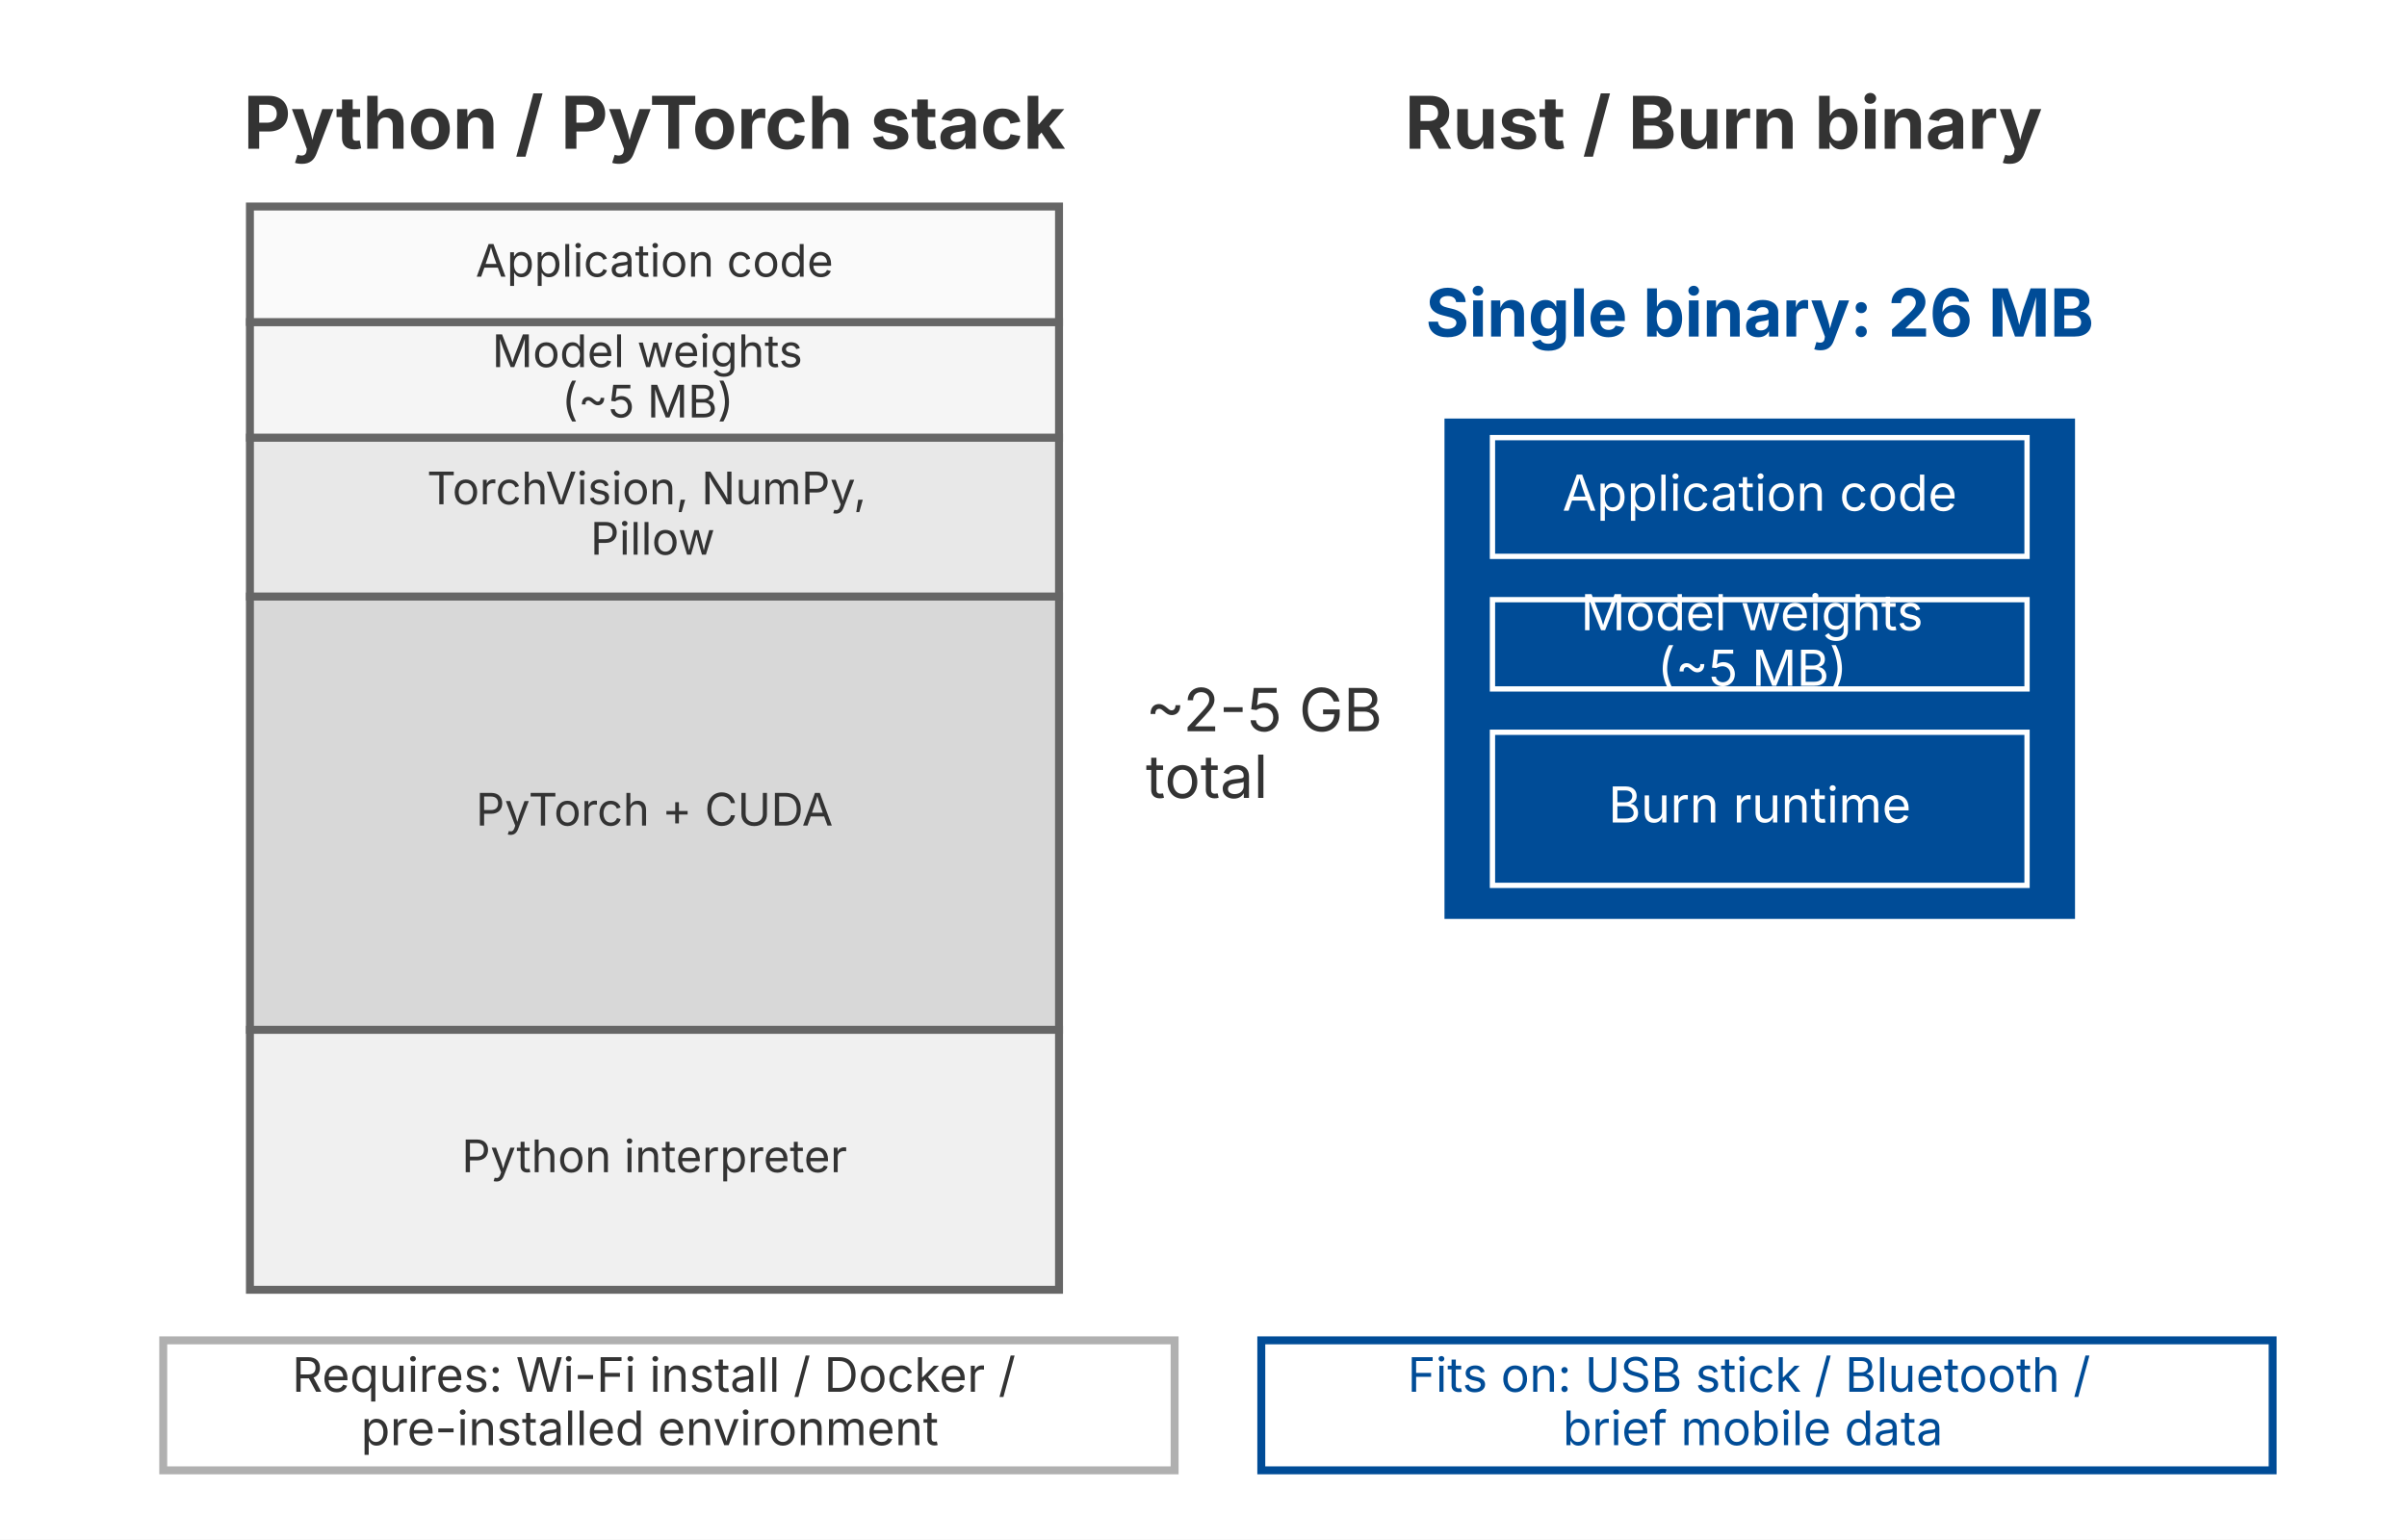
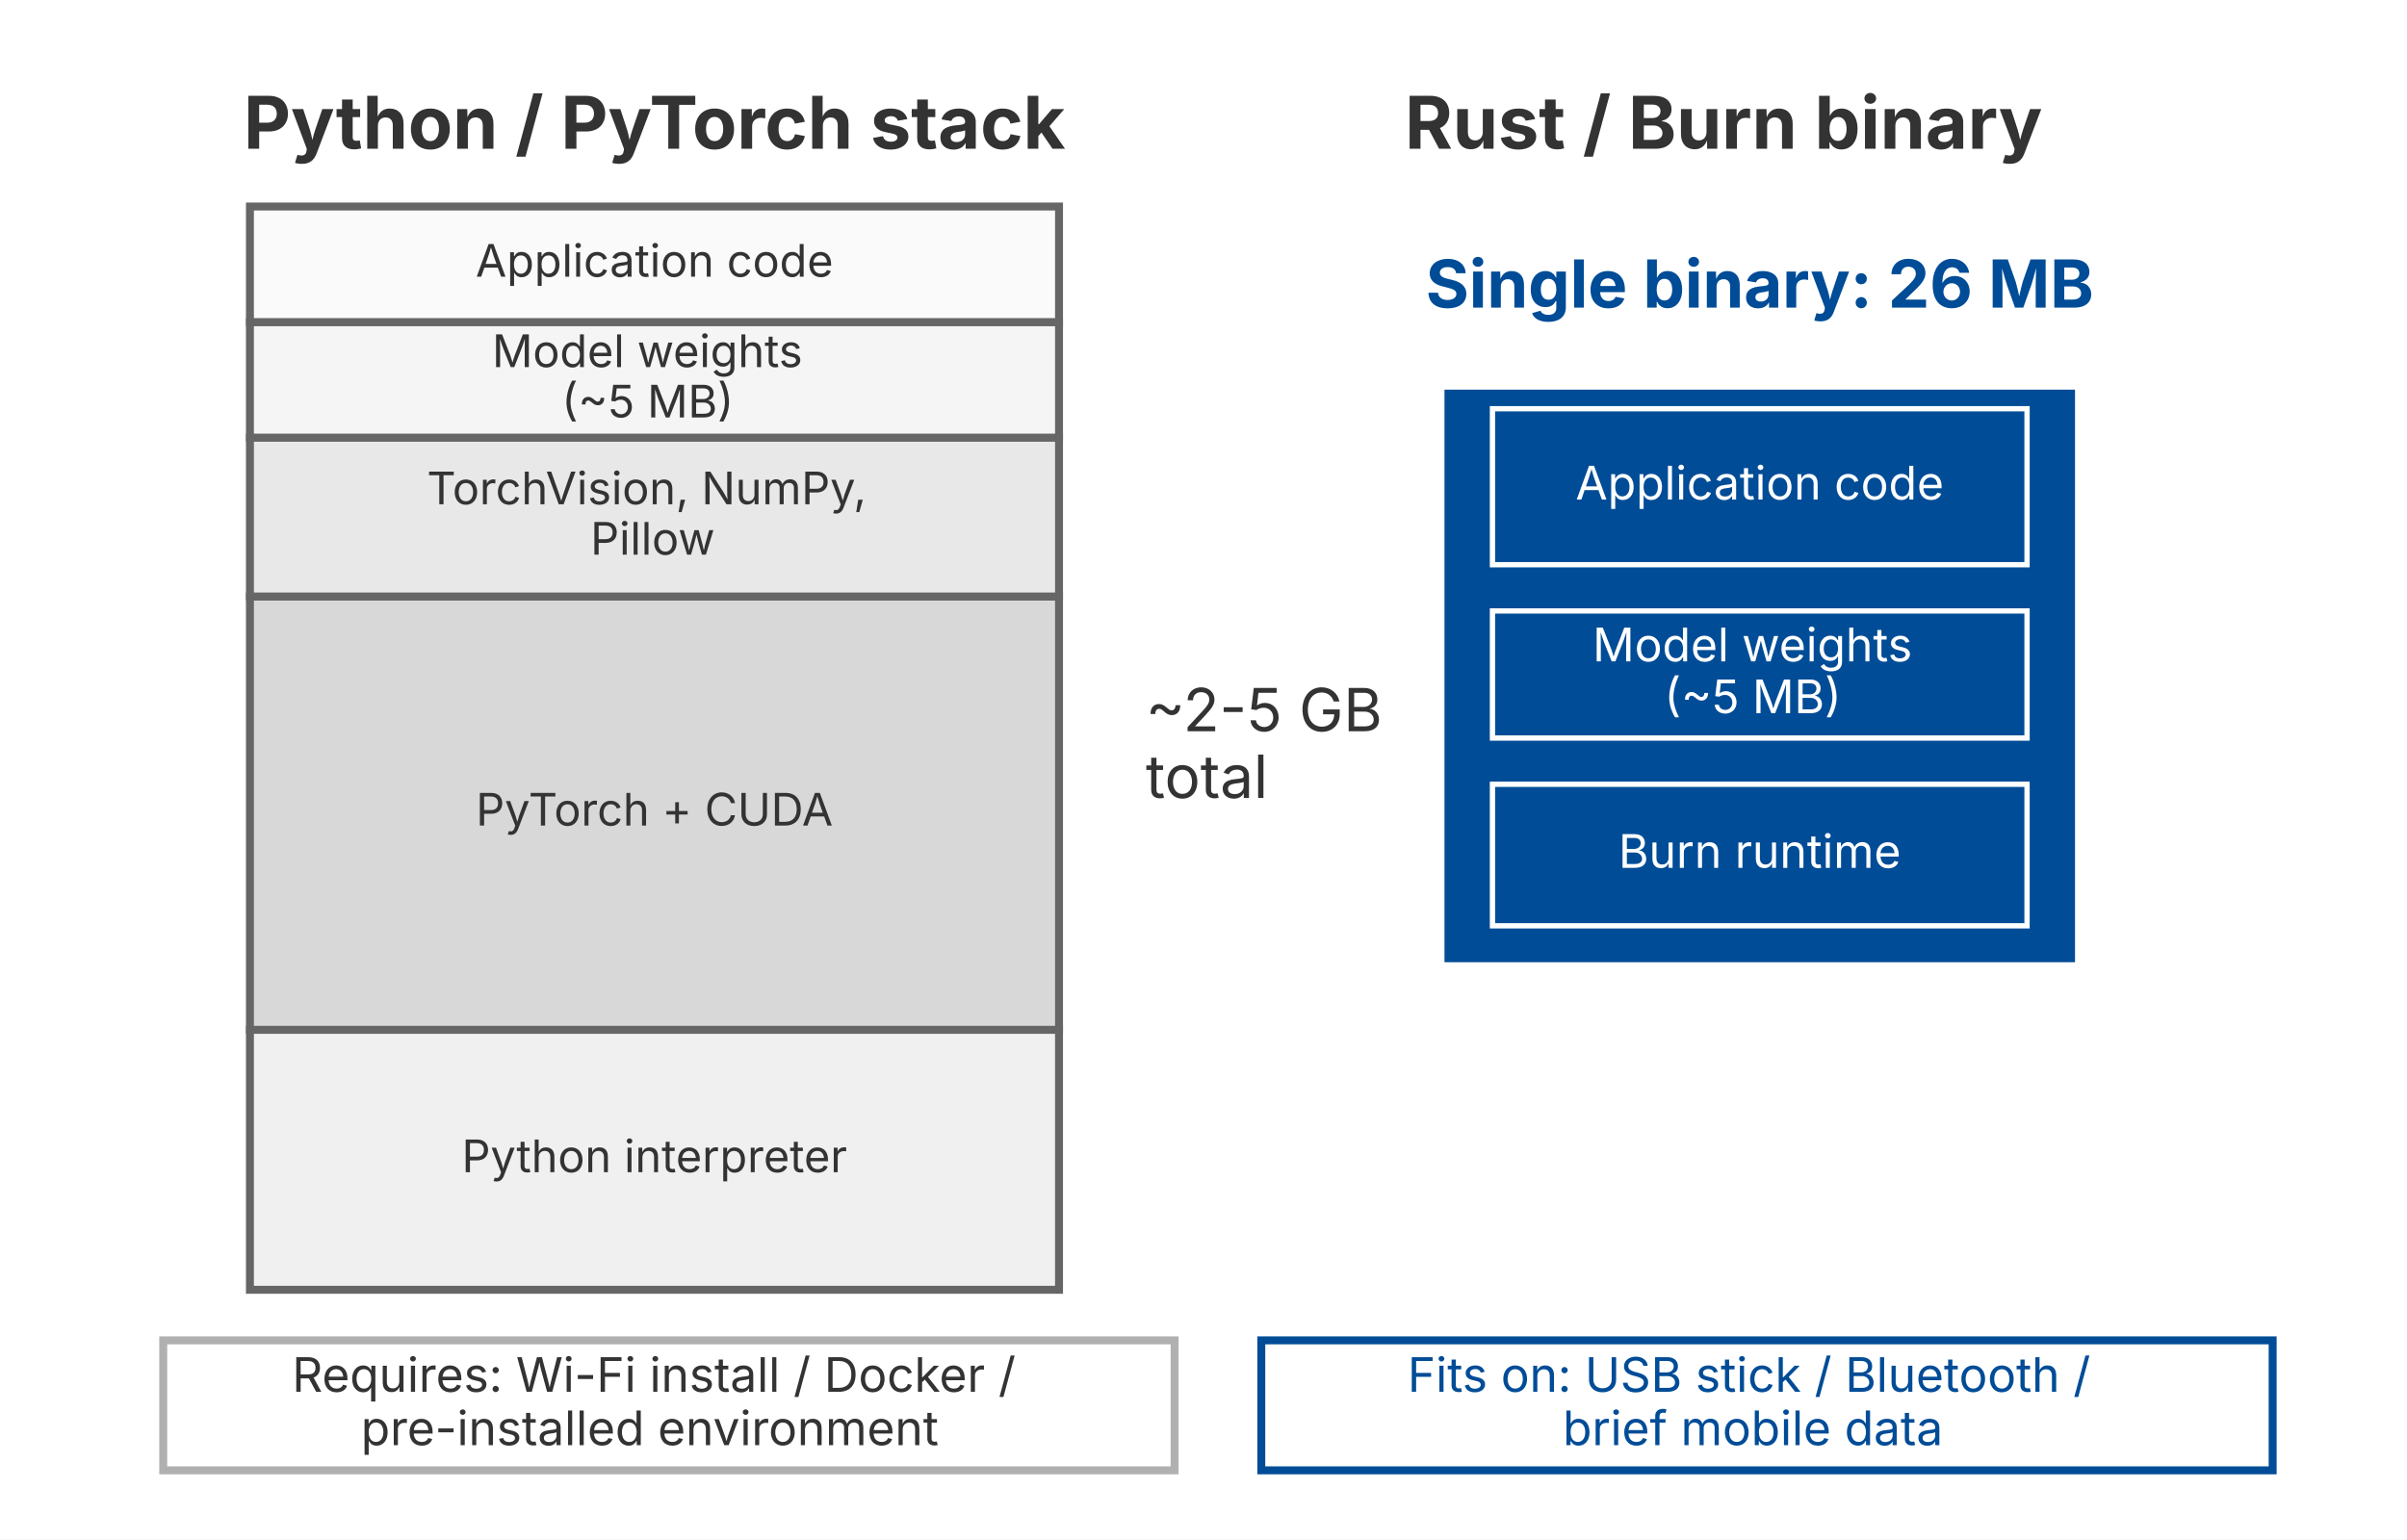
<svg xmlns="http://www.w3.org/2000/svg" width="363.628pt" height="232.668pt" viewBox="0 0 363.628 232.668" version="1.1">
  <defs>
    <style type="text/css">*{stroke-linejoin: round; stroke-linecap: butt}</style>
  </defs>
  <g id="figure_1">
    <g id="patch_1">
      <path d="M 0 232.668  L 363.628 232.668  L 363.628 0  L 0 0  z " style="fill: #ffffff" />
    </g>
    <g id="axes_1">
      <g id="patch_2">
-         <path d="M 37.757 194.91  L 159.987 194.91  L 159.987 155.622  L 37.757 155.622  z " clip-path="url(#p188a5d19d0)" style="fill: #f0f0f0; stroke: #666666; stroke-width: 1.2; stroke-linejoin: miter" />
+         <path d="M 37.757 194.91  L 159.987 194.91  L 159.987 155.622  L 37.757 155.622  z " clip-path="url(#p550e27f77e)" style="fill: #f0f0f0; stroke: #666666; stroke-width: 1.2; stroke-linejoin: miter" />
      </g>
      <g id="patch_3">
-         <path d="M 37.757 155.622  L 159.987 155.622  L 159.987 90.142  L 37.757 90.142  z " clip-path="url(#p188a5d19d0)" style="fill: #d8d8d8; stroke: #666666; stroke-width: 1.2; stroke-linejoin: miter" />
+         <path d="M 37.757 155.622  L 159.987 155.622  L 159.987 90.142  L 37.757 90.142  z " clip-path="url(#p550e27f77e)" style="fill: #d8d8d8; stroke: #666666; stroke-width: 1.2; stroke-linejoin: miter" />
      </g>
      <g id="patch_4">
-         <path d="M 37.757 90.142  L 159.987 90.142  L 159.987 66.132  L 37.757 66.132  z " clip-path="url(#p188a5d19d0)" style="fill: #e8e8e8; stroke: #666666; stroke-width: 1.2; stroke-linejoin: miter" />
+         <path d="M 37.757 90.142  L 159.987 90.142  L 159.987 66.132  L 37.757 66.132  z " clip-path="url(#p550e27f77e)" style="fill: #e8e8e8; stroke: #666666; stroke-width: 1.2; stroke-linejoin: miter" />
      </g>
      <g id="patch_5">
-         <path d="M 37.757 66.132  L 159.987 66.132  L 159.987 48.671  L 37.757 48.671  z " clip-path="url(#p188a5d19d0)" style="fill: #f5f5f5; stroke: #666666; stroke-width: 1.2; stroke-linejoin: miter" />
+         <path d="M 37.757 66.132  L 159.987 66.132  L 159.987 48.671  L 37.757 48.671  z " clip-path="url(#p550e27f77e)" style="fill: #f5f5f5; stroke: #666666; stroke-width: 1.2; stroke-linejoin: miter" />
      </g>
      <g id="patch_6">
-         <path d="M 37.757 48.671  L 159.987 48.671  L 159.987 31.209  L 37.757 31.209  z " clip-path="url(#p188a5d19d0)" style="fill: #fafafa; stroke: #666666; stroke-width: 1.2; stroke-linejoin: miter" />
+         <path d="M 37.757 48.671  L 159.987 48.671  L 159.987 31.209  L 37.757 31.209  z " clip-path="url(#p550e27f77e)" style="fill: #fafafa; stroke: #666666; stroke-width: 1.2; stroke-linejoin: miter" />
      </g>
      <g id="patch_7">
-         <path d="M 218.92 138.161  L 312.775 138.161  L 312.775 63.95  L 218.92 63.95  z " clip-path="url(#p188a5d19d0)" style="fill: #004c97; stroke: #004c97; stroke-width: 1.4; stroke-linejoin: miter" />
+         <path d="M 218.92 144.709  L 312.775 144.709  L 312.775 59.584  L 218.92 59.584  z " clip-path="url(#p550e27f77e)" style="fill: #004c97; stroke: #004c97; stroke-width: 1.4; stroke-linejoin: miter" />
      </g>
      <g id="patch_8">
-         <path d="M 225.468 133.795  L 306.227 133.795  L 306.227 110.659  L 225.468 110.659  z " clip-path="url(#p188a5d19d0)" style="fill: #004c97; stroke: #ffffff; stroke-width: 0.8; stroke-linejoin: miter" />
+         <path d="M 225.468 139.907  L 306.227 139.907  L 306.227 118.517  L 225.468 118.517  z " clip-path="url(#p550e27f77e)" style="fill: #004c97; stroke: #ffffff; stroke-width: 0.8; stroke-linejoin: miter" />
      </g>
      <g id="patch_9">
-         <path d="M 225.468 104.111  L 306.227 104.111  L 306.227 90.622  L 225.468 90.622  z " clip-path="url(#p188a5d19d0)" style="fill: #004c97; stroke: #ffffff; stroke-width: 0.8; stroke-linejoin: miter" />
+         <path d="M 225.468 111.532  L 306.227 111.532  L 306.227 92.324  L 225.468 92.324  z " clip-path="url(#p550e27f77e)" style="fill: #004c97; stroke: #ffffff; stroke-width: 0.8; stroke-linejoin: miter" />
      </g>
      <g id="patch_10">
-         <path d="M 225.468 84.074  L 306.227 84.074  L 306.227 66.132  L 225.468 66.132  z " clip-path="url(#p188a5d19d0)" style="fill: #004c97; stroke: #ffffff; stroke-width: 0.8; stroke-linejoin: miter" />
+         <path d="M 225.468 85.34  L 306.227 85.34  L 306.227 61.767  L 225.468 61.767  z " clip-path="url(#p550e27f77e)" style="fill: #004c97; stroke: #ffffff; stroke-width: 0.8; stroke-linejoin: miter" />
      </g>
      <g id="patch_11">
-         <path d="M 24.661 222.194  L 177.449 222.194  L 177.449 202.55  L 24.661 202.55  z " clip-path="url(#p188a5d19d0)" style="fill: #ffffff; stroke: #b0b0b0; stroke-width: 1.2; stroke-linejoin: miter" />
+         <path d="M 24.661 222.194  L 177.449 222.194  L 177.449 202.55  L 24.661 202.55  z " clip-path="url(#p550e27f77e)" style="fill: #ffffff; stroke: #b0b0b0; stroke-width: 1.2; stroke-linejoin: miter" />
      </g>
      <g id="patch_12">
-         <path d="M 190.545 222.194  L 343.332 222.194  L 343.332 202.55  L 190.545 202.55  z " clip-path="url(#p188a5d19d0)" style="fill: #ffffff; stroke: #004c97; stroke-width: 1.2; stroke-linejoin: miter" />
+         <path d="M 190.545 222.194  L 343.332 222.194  L 343.332 202.55  L 190.545 202.55  z " clip-path="url(#p550e27f77e)" style="fill: #ffffff; stroke: #004c97; stroke-width: 1.2; stroke-linejoin: miter" />
      </g>
      <g id="text_1">
        <text style="font-weight: 700; font-size: 11px; font-family: 'Inter', 'Helvetica', 'Arial', 'DejaVu Sans', sans-serif; text-anchor: middle; fill: #333333" x="98.872" y="22.479" transform="rotate(-0 98.87244 22.47874)">Python / PyTorch stack</text>
      </g>
      <g id="text_2">
        <text style="font-weight: 700; font-size: 11px; font-family: 'Inter', 'Helvetica', 'Arial', 'DejaVu Sans', sans-serif; text-anchor: middle; fill: #333333" x="260.391" y="22.479" transform="rotate(-0 260.3906 22.47874)">Rust / Burn binary</text>
      </g>
      <g id="text_3">
        <text style="font-size: 6.8px; font-family: 'Inter', 'Helvetica', 'Arial', 'DejaVu Sans', sans-serif; text-anchor: middle; fill: #333333" x="98.872" y="177.143" transform="rotate(-0 98.87244 177.1425)">Python interpreter</text>
      </g>
      <g id="text_4">
        <text style="font-size: 6.8px; font-family: 'Inter', 'Helvetica', 'Arial', 'DejaVu Sans', sans-serif; text-anchor: middle; fill: #333333" x="98.872" y="124.758" transform="rotate(-0 98.87244 124.7583)">PyTorch + CUDA</text>
      </g>
      <g id="text_5">
        <text style="font-size: 6.8px; font-family: 'Inter', 'Helvetica', 'Arial', 'DejaVu Sans', sans-serif; fill: #333333" transform="translate(64.48888 76.20613)">TorchVision, NumPy,</text>
        <text style="font-size: 6.8px; font-family: 'Inter', 'Helvetica', 'Arial', 'DejaVu Sans', sans-serif; fill: #333333" transform="translate(89.20422 83.82064)">Pillow</text>
      </g>
      <g id="text_6">
        <text style="font-size: 6.8px; font-family: 'Inter', 'Helvetica', 'Arial', 'DejaVu Sans', sans-serif; fill: #333333" transform="translate(74.34835 55.47069)">Model weights</text>
        <text style="font-size: 6.8px; font-family: 'Inter', 'Helvetica', 'Arial', 'DejaVu Sans', sans-serif; fill: #333333" transform="translate(84.86019 63.08521)">(~5 MB)</text>
      </g>
      <g id="text_7">
        <text style="font-size: 6.8px; font-family: 'Inter', 'Helvetica', 'Arial', 'DejaVu Sans', sans-serif; text-anchor: middle; fill: #333333" x="98.872" y="41.817" transform="rotate(-0 98.87244 41.81653)">Application code</text>
      </g>
      <g id="text_8">
        <text style="font-size: 9px; font-family: 'Inter', 'Helvetica', 'Arial', 'DejaVu Sans', sans-serif; fill: #333333" transform="translate(173.0835 110.5043)">~2-5 GB</text>
        <text style="font-size: 9px; font-family: 'Inter', 'Helvetica', 'Arial', 'DejaVu Sans', sans-serif; fill: #333333" transform="translate(173.0835 120.5823)">total</text>
      </g>
      <g id="text_9">
-         <text style="font-size: 7.5px; font-family: 'Inter', 'Helvetica', 'Arial', 'DejaVu Sans', sans-serif; text-anchor: middle; fill: #ffffff" x="265.847" y="124.297" transform="rotate(-0 265.8472 124.2966)">Burn runtime</text>
+         <text style="font-size: 7px; font-family: 'Inter', 'Helvetica', 'Arial', 'DejaVu Sans', sans-serif; text-anchor: middle; fill: #ffffff" x="265.847" y="131.143" transform="rotate(-0 265.8472 131.1432)">Burn runtime</text>
      </g>
      <g id="text_10">
-         <text style="font-size: 7.5px; font-family: 'Inter', 'Helvetica', 'Arial', 'DejaVu Sans', sans-serif; fill: #ffffff" transform="translate(238.7986 95.23674)">Model weights</text>
-         <text style="font-size: 7.5px; font-family: 'Inter', 'Helvetica', 'Arial', 'DejaVu Sans', sans-serif; fill: #ffffff" transform="translate(250.3926 103.6351)">(~5 MB)</text>
+         <text style="font-size: 7px; font-family: 'Inter', 'Helvetica', 'Arial', 'DejaVu Sans', sans-serif; fill: #ffffff" transform="translate(240.6019 99.94052)">Model weights</text>
+         <text style="font-size: 7px; font-family: 'Inter', 'Helvetica', 'Arial', 'DejaVu Sans', sans-serif; fill: #ffffff" transform="translate(251.4229 107.779)">(~5 MB)</text>
      </g>
      <g id="text_11">
-         <text style="font-size: 7.5px; font-family: 'Inter', 'Helvetica', 'Arial', 'DejaVu Sans', sans-serif; text-anchor: middle; fill: #ffffff" x="265.847" y="77.173" transform="rotate(-0 265.8472 77.17262)">Application code</text>
+         <text style="font-size: 7px; font-family: 'Inter', 'Helvetica', 'Arial', 'DejaVu Sans', sans-serif; text-anchor: middle; fill: #ffffff" x="265.847" y="75.485" transform="rotate(-0 265.8472 75.48495)">Application code</text>
      </g>
      <g id="text_12">
-         <text style="font-weight: 700; font-size: 10px; font-family: 'Inter', 'Helvetica', 'Arial', 'DejaVu Sans', sans-serif; text-anchor: middle; fill: #004c97" x="265.847" y="50.854" transform="rotate(-0 265.8472 50.85354)">Single binary: 26 MB</text>
+         <text style="font-weight: 700; font-size: 10px; font-family: 'Inter', 'Helvetica', 'Arial', 'DejaVu Sans', sans-serif; text-anchor: middle; fill: #004c97" x="265.847" y="46.488" transform="rotate(-0 265.8472 46.48819)">Single binary: 26 MB</text>
      </g>
      <g id="text_13">
        <text style="font-size: 7.2px; font-family: 'Inter', 'Helvetica', 'Arial', 'DejaVu Sans', sans-serif; fill: #333333" transform="translate(44.11999 210.3272)">Requires: Wi-Fi install / Docker /</text>
        <text style="font-size: 7.2px; font-family: 'Inter', 'Helvetica', 'Arial', 'DejaVu Sans', sans-serif; fill: #333333" transform="translate(54.51218 218.3896)">pre-installed environment</text>
      </g>
      <g id="text_14">
        <text style="font-size: 7.2px; font-family: 'Inter', 'Helvetica', 'Arial', 'DejaVu Sans', sans-serif; fill: #004c97" transform="translate(212.6376 210.3272)">Fits on: USB stick / Bluetooth /</text>
        <text style="font-size: 7.2px; font-family: 'Inter', 'Helvetica', 'Arial', 'DejaVu Sans', sans-serif; fill: #004c97" transform="translate(236.0832 218.3896)">brief mobile data</text>
      </g>
    </g>
  </g>
  <defs>
-     <clipPath id="p188a5d19d0">
+     <clipPath id="p550e27f77e">
      <rect x="7.2" y="7.2" width="349.228" height="218.268" />
    </clipPath>
  </defs>
</svg>
